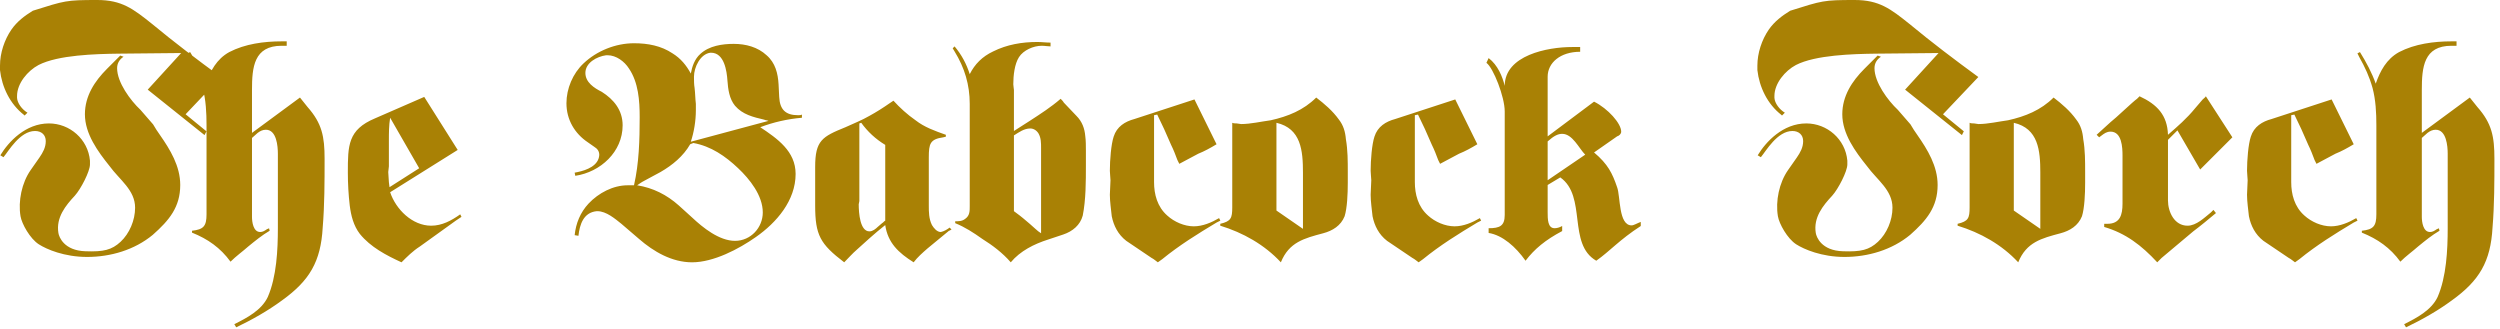
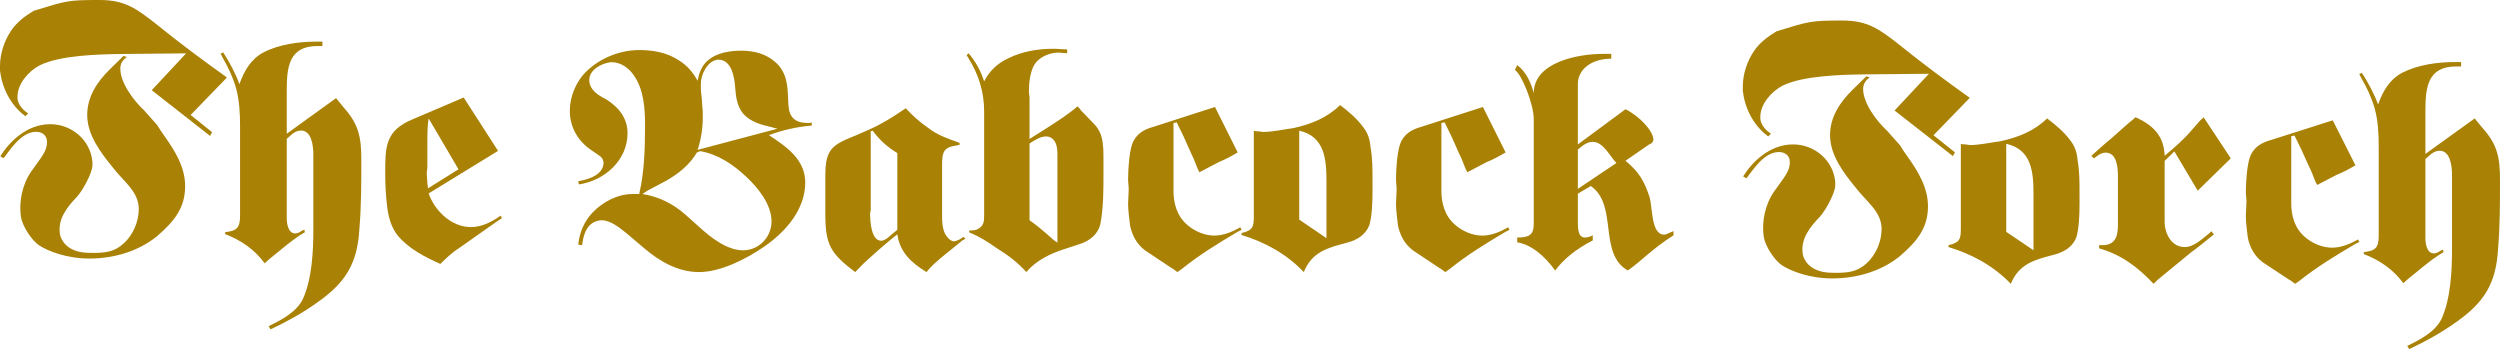
- <svg xmlns="http://www.w3.org/2000/svg" width="396" height="52" viewBox="0 0 396 52" fill="none">
-   <path d="M4.35 17.85L3.9 18.3L3.8 18.2C1.6 16.5 0.3 13.8 1.19209e-07 11.1V10.4C1.19209e-07 8.4 0.7 6.3 1.8 4.7C2.7 3.4 3.9 2.5 5.2 1.7C10.3 0.1 10.45 3.57628e-07 15.4 3.57628e-07C19.3 3.57628e-07 21.1 1.4 24.1 3.8C27.6 6.7 31.3 9.5 35 12.2L29.4 18.1L32.7 20.8L32.4 21.4L23.4 14.2L28.7 8.4L18.7 8.5C15.15 8.55 9.2 8.7 6.1 10.3C4.4 11.2 2.7 13.2 2.7 15.2V15.5C2.75 16.35 3.5 17.35 4.35 17.85ZM22.25 17.4L24.25 19.7C24.6 20.3 24.95 20.85 25.35 21.4C26.95 23.7 28.55 26.3 28.55 29.3C28.55 32.8 26.8 34.9 24.2 37.2C21.3 39.6 17.5 40.7 13.8 40.7C10.2 40.7 7.4 39.5 6.15 38.7C4.75 37.8 3.45 35.45 3.25 34.25C2.85 31.85 3.45 28.95 4.85 26.95L6.25 24.95C6.8 24.15 7.25 23.35 7.25 22.35C7.25 21.35 6.55 20.75 5.55 20.75C3.15 20.75 1.35 23.95 0.55 24.9L0.05 24.6C1.35 22.45 4.05 19.55 7.75 19.55C11.05 19.55 13.95 22.05 14.25 25.45V26.05C14.25 27.15 12.8 29.95 11.85 31C10.4 32.55 8.85 34.45 9.25 36.9C9.35 37.55 10.15 39.7 13.55 39.8C16.4 39.9 17.7 39.6 19.1 38.3C20.5 37 21.4 34.9 21.4 32.9C21.4 30.1 18.95 28.5 17.35 26.3C15.5 24 13.45 21.2 13.45 18.1C13.45 15.2 15 12.85 16.95 10.9L19.05 8.8L19.6 9H19.55C18.95 9.4 18.55 10 18.55 10.8C18.55 13.05 20.65 15.9 22.25 17.4ZM51.415 25.15C51.415 28.75 51.415 32.45 51.115 36.05C50.815 41.45 49.015 44.45 44.715 47.55C42.415 49.25 39.915 50.65 37.415 51.85L37.115 51.35C39.115 50.35 41.415 49.15 42.415 47.05C43.815 43.85 44.015 39.55 44.015 36.15V24.35C44.015 23.15 43.815 20.55 42.115 20.55C41.615 20.55 41.215 20.75 40.815 21.05L39.915 21.85V34.35C39.915 35.15 40.115 36.75 41.215 36.75C41.615 36.75 41.915 36.55 42.215 36.35C42.315 36.25 42.515 36.25 42.615 36.15L42.715 36.55C41.515 37.25 40.415 38.15 39.315 39.05C38.415 39.85 37.415 40.55 36.515 41.45C34.915 39.25 32.915 37.85 30.415 36.85V36.55C32.215 36.35 32.715 35.85 32.715 33.95V19.85C32.715 17.85 32.615 15.85 32.115 13.95C31.615 12.15 30.915 10.65 30.015 9.05L29.715 8.45L30.115 8.25C31.115 9.85 32.015 11.55 32.615 13.25C33.315 11.25 34.315 9.35 36.315 8.25C38.815 6.95 41.815 6.55 44.615 6.55H45.415V7.25H44.615C40.215 7.25 39.915 10.65 39.915 14.25V21.05L47.515 15.45L48.715 16.95C51.015 19.55 51.415 21.65 51.415 25.15ZM73.099 34.35L72.199 34.95L66.499 39.05C65.399 39.75 64.499 40.65 63.599 41.55C61.199 40.45 58.699 39.15 56.999 37.05C55.999 35.75 55.599 34.15 55.399 32.55C55.199 30.85 55.099 29.05 55.099 27.35C55.099 23.05 55.099 20.55 59.399 18.75L67.199 15.35L72.499 23.75L61.799 30.45C62.699 33.15 65.299 35.75 68.299 35.75C69.999 35.75 71.499 34.95 72.899 33.95L73.099 34.35ZM66.399 26.65L61.799 18.65C61.599 19.85 61.599 21.05 61.599 22.35V26.35C61.599 26.55 61.499 27.05 61.499 27.25C61.499 27.75 61.599 28.35 61.599 28.85L61.699 29.65L66.399 26.65ZM127.025 18.15V18.65C124.725 18.85 122.525 19.35 120.425 20.15C123.125 21.95 126.025 23.95 126.025 27.55C126.025 31.75 123.025 35.25 119.725 37.55C117.025 39.45 113.025 41.55 109.625 41.55C106.425 41.55 103.525 39.85 101.225 37.85L98.425 35.45C97.425 34.65 96.025 33.45 94.625 33.45H94.525C92.425 33.65 91.825 35.55 91.625 37.35L91.025 37.25C91.225 35.35 91.925 33.65 93.225 32.25C94.825 30.55 97.125 29.35 99.425 29.35H100.425C101.225 25.85 101.325 22.15 101.325 18.55C101.325 15.95 101.125 13.05 99.625 10.85C98.925 9.75 97.625 8.75 96.225 8.75H96.025C94.525 8.95 92.725 9.95 92.725 11.55C92.725 13.05 94.125 13.95 95.325 14.55C97.225 15.75 98.625 17.45 98.625 19.85C98.625 24.05 95.125 27.25 91.125 27.85L91.025 27.35L91.525 27.25C92.925 26.95 94.825 26.25 94.925 24.55C94.925 23.95 94.625 23.55 94.125 23.25L93.125 22.55C91.025 21.15 89.725 18.95 89.725 16.35C89.725 14.05 90.725 11.65 92.425 10.05C94.525 8.05 97.525 6.85 100.425 6.85C102.625 6.85 104.725 7.25 106.525 8.45C107.825 9.25 108.725 10.35 109.425 11.65C109.625 10.55 110.025 9.35 110.925 8.55C112.325 7.25 114.425 6.95 116.225 6.95C118.125 6.95 120.025 7.45 121.425 8.75C122.825 9.95 123.225 11.65 123.325 13.35L123.425 15.35C123.525 17.35 124.425 18.25 126.425 18.25C126.625 18.25 126.825 18.25 127.025 18.15ZM109.425 22.45L121.725 19.15C121.525 19.05 121.225 19.05 121.025 18.95C119.325 18.55 117.625 18.15 116.425 16.75C115.525 15.65 115.325 14.15 115.225 12.75C115.125 11.25 114.725 8.35 112.625 8.35H112.525C110.925 8.55 109.925 10.65 109.925 12.15C109.925 12.75 109.925 13.35 110.025 13.95C110.125 14.75 110.125 15.65 110.225 16.45V17.45C110.225 19.15 109.925 20.95 109.425 22.45ZM120.825 33.65C120.825 30.95 118.725 28.35 116.925 26.65C114.925 24.75 112.625 23.15 109.825 22.65L109.325 22.85C108.225 24.75 106.525 26.15 104.625 27.25L102.025 28.65C101.625 28.85 101.225 29.15 100.925 29.35C103.425 29.75 105.625 30.85 107.525 32.55L109.625 34.45C111.325 36.05 113.925 38.15 116.425 38.15C118.925 38.15 120.825 36.05 120.825 33.65ZM150.422 36.05L150.722 36.35C150.522 36.45 150.422 36.55 150.322 36.55L146.922 39.35C146.122 40.05 145.322 40.75 144.722 41.55C142.322 40.05 140.622 38.45 140.222 35.65C139.322 36.35 138.522 37.05 137.722 37.75L135.722 39.55C135.022 40.15 134.422 40.85 133.722 41.55C129.922 38.65 129.122 37.25 129.122 32.55V26.45C129.122 22.25 130.222 21.65 133.922 20.15C135.222 19.55 136.522 19.05 137.722 18.35C138.822 17.75 139.922 17.05 140.922 16.35L141.522 15.95C142.522 17.05 143.722 18.15 145.022 19.05C146.422 20.15 148.122 20.75 149.822 21.35V21.65L149.422 21.75C147.322 22.05 147.122 22.75 147.122 24.95V32.55C147.122 33.55 147.122 34.65 147.622 35.65C147.922 36.15 148.422 36.75 149.022 36.75C149.522 36.65 150.022 36.35 150.422 36.05ZM140.222 34.95V22.95C138.722 22.05 137.422 20.85 136.422 19.45L136.122 19.55V31.85C136.122 31.95 136.022 32.25 136.022 32.35C136.022 33.75 136.222 36.65 137.722 36.65C138.222 36.65 138.722 36.25 139.022 35.95L139.722 35.35C139.922 35.25 140.022 35.05 140.222 34.95ZM172.006 23.85V26.15C172.006 28.75 172.006 31.65 171.506 34.15C171.106 35.65 169.906 36.65 168.406 37.15L166.006 37.95C163.806 38.65 161.606 39.75 160.106 41.55C158.806 40.05 157.206 38.85 155.606 37.85C154.206 36.85 152.806 35.95 151.306 35.35V35.05C151.906 35.05 152.406 35.05 152.906 34.65C153.606 34.15 153.606 33.45 153.606 32.65V16.45C153.606 13.45 152.806 10.75 151.206 8.15L150.906 7.65L151.206 7.35C152.306 8.65 153.106 10.15 153.606 11.75C154.406 10.15 155.606 8.95 157.306 8.15C159.506 7.05 161.906 6.65 164.306 6.65C165.006 6.65 165.706 6.75 166.406 6.75V7.35C166.006 7.35 165.506 7.25 165.006 7.25C163.706 7.25 162.106 7.95 161.406 9.05C160.706 10.15 160.506 11.95 160.506 13.35C160.506 13.65 160.606 14.05 160.606 14.25V20.75L163.106 19.15C164.806 18.05 166.506 16.95 168.006 15.65C168.206 15.85 168.406 16.05 168.506 16.25L170.506 18.35C171.406 19.25 171.806 20.35 171.906 21.55C172.006 22.25 172.006 23.15 172.006 23.85ZM164.906 36.95V23.45C164.906 22.65 164.906 21.85 164.506 21.15C164.206 20.65 163.706 20.35 163.206 20.35C162.206 20.35 161.406 20.95 160.606 21.45V33.45L161.006 33.75C161.706 34.25 162.406 34.85 163.106 35.45L164.006 36.25C164.306 36.55 164.606 36.75 164.906 36.95ZM193.302 34.95L192.702 35.25C189.702 37.05 186.802 38.85 184.102 41.05L183.402 41.55C183.102 41.35 182.802 41.05 182.402 40.85L178.402 38.15C177.102 37.15 176.402 35.75 176.102 34.25C176.002 33.25 175.802 31.95 175.802 30.85C175.802 30.15 175.902 29.25 175.902 28.55C175.902 28.15 175.802 27.55 175.802 27.05C175.802 25.35 176.002 22.85 176.402 21.65C176.902 20.05 178.202 19.25 179.702 18.85L189.202 15.75L192.702 22.85C191.702 23.45 190.802 23.95 189.802 24.35C188.802 24.85 187.802 25.45 186.802 25.95L186.502 25.35C186.202 24.55 185.902 23.75 185.502 22.95L184.402 20.45L183.302 18.15L182.802 18.25V28.85C182.802 30.75 183.302 32.75 184.902 34.15C186.002 35.15 187.602 35.85 189.102 35.85C190.502 35.85 191.902 35.25 193.102 34.55L193.302 34.95ZM213.489 27.25V28.95C213.489 30.75 213.389 32.95 212.989 34.25C212.389 35.75 211.089 36.55 209.589 36.95C206.589 37.75 204.189 38.35 202.889 41.55C200.289 38.75 196.889 36.85 193.289 35.75V35.45C194.989 35.05 195.189 34.55 195.189 32.85V19.45C195.389 19.55 195.689 19.55 195.889 19.55C196.089 19.55 196.389 19.65 196.589 19.65C198.089 19.65 199.789 19.25 201.289 19.05C203.989 18.45 206.489 17.45 208.489 15.45C209.789 16.45 211.089 17.55 212.089 18.95C212.789 19.85 213.089 20.85 213.189 22.05C213.489 23.75 213.489 25.55 213.489 27.25ZM206.389 36.25V27.35C206.389 23.85 206.089 20.35 202.189 19.45V33.35L206.389 36.25ZM234.611 34.95L234.011 35.25C231.011 37.05 228.111 38.85 225.411 41.05L224.711 41.55C224.411 41.35 224.111 41.05 223.711 40.85L219.711 38.15C218.411 37.15 217.711 35.75 217.411 34.25C217.311 33.25 217.111 31.95 217.111 30.85C217.111 30.15 217.211 29.25 217.211 28.55C217.211 28.15 217.111 27.55 217.111 27.05C217.111 25.35 217.311 22.85 217.711 21.65C218.211 20.05 219.511 19.25 221.011 18.85L230.511 15.75L234.011 22.85C233.011 23.45 232.111 23.95 231.111 24.35C230.111 24.85 229.111 25.45 228.111 25.95L227.811 25.35C227.511 24.55 227.211 23.75 226.811 22.95L225.711 20.45L224.611 18.15L224.111 18.25V28.85C224.111 30.75 224.611 32.75 226.211 34.15C227.311 35.15 228.911 35.85 230.411 35.85C231.811 35.85 233.211 35.25 234.411 34.55L234.611 34.95ZM259.898 35.15V35.8C256.498 38 255.048 39.75 252.848 41.3C248.248 38.65 251.398 31.1 247.148 28.1L245.148 29.3V33.6C245.148 34.7 245.148 36.15 246.248 36.15C246.598 36.15 246.998 36.05 247.448 35.8V36.6C244.798 38 243.048 39.45 241.648 41.3C240.098 39.1 237.998 37.25 235.798 36.9V36.15C237.548 36.15 238.348 35.8 238.348 34.05V17.65C238.348 15.35 236.548 10.75 235.448 9.95L235.798 9.2C237.248 10.3 237.998 12.15 238.348 13.6C238.348 8.75 245.148 7.45 248.998 7.45H250.298V8.2C247.148 8.2 245.148 9.95 245.148 12.15V21.6L252.498 16.1C254.698 17.2 256.798 19.55 256.798 20.85C256.798 21.2 256.498 21.5 256.148 21.6L252.498 24.15C254.698 26 255.398 27.45 256.148 29.65C256.698 31.1 256.348 35.7 258.448 35.7C258.798 35.7 259.348 35.35 259.898 35.15ZM245.148 28.55L251.098 24.5C250.098 23.5 249.098 21.2 247.448 21.2C246.798 21.2 246.148 21.5 245.148 22.4V28.55ZM282.719 17.85L282.269 18.3L282.169 18.2C279.969 16.5 278.669 13.8 278.369 11.1V10.4C278.369 8.4 279.069 6.3 280.169 4.7C281.069 3.4 282.269 2.5 283.569 1.7C288.669 0.1 288.819 3.57628e-07 293.769 3.57628e-07C297.669 3.57628e-07 299.469 1.4 302.469 3.8C305.969 6.7 309.669 9.5 313.369 12.2L307.769 18.1L311.069 20.8L310.769 21.4L301.769 14.2L307.069 8.4L297.069 8.5C293.519 8.55 287.569 8.7 284.469 10.3C282.769 11.2 281.069 13.2 281.069 15.2V15.5C281.119 16.35 281.869 17.35 282.719 17.85ZM300.619 17.4L302.619 19.7C302.969 20.3 303.319 20.85 303.719 21.4C305.319 23.7 306.919 26.3 306.919 29.3C306.919 32.8 305.169 34.9 302.569 37.2C299.669 39.6 295.869 40.7 292.169 40.7C288.569 40.7 285.769 39.5 284.519 38.7C283.119 37.8 281.819 35.45 281.619 34.25C281.219 31.85 281.819 28.95 283.219 26.95L284.619 24.95C285.169 24.15 285.619 23.35 285.619 22.35C285.619 21.35 284.919 20.75 283.919 20.75C281.519 20.75 279.719 23.95 278.919 24.9L278.419 24.6C279.719 22.45 282.419 19.55 286.119 19.55C289.419 19.55 292.319 22.05 292.619 25.45V26.05C292.619 27.15 291.169 29.95 290.219 31C288.769 32.55 287.219 34.45 287.619 36.9C287.719 37.55 288.519 39.7 291.919 39.8C294.769 39.9 296.069 39.6 297.469 38.3C298.869 37 299.769 34.9 299.769 32.9C299.769 30.1 297.319 28.5 295.719 26.3C293.869 24 291.819 21.2 291.819 18.1C291.819 15.2 293.369 12.85 295.319 10.9L297.419 8.8L297.969 9H297.919C297.319 9.4 296.919 10 296.919 10.8C296.919 13.05 299.019 15.9 300.619 17.4ZM330.286 27.25V28.95C330.286 30.75 330.186 32.95 329.786 34.25C329.186 35.75 327.886 36.55 326.386 36.95C323.386 37.75 320.986 38.35 319.686 41.55C317.086 38.75 313.686 36.85 310.086 35.75V35.45C311.786 35.05 311.986 34.55 311.986 32.85V19.45C312.186 19.55 312.486 19.55 312.686 19.55C312.886 19.55 313.186 19.65 313.386 19.65C314.886 19.65 316.586 19.25 318.086 19.05C320.786 18.45 323.286 17.45 325.286 15.45C326.586 16.45 327.886 17.55 328.886 18.95C329.586 19.85 329.886 20.85 329.986 22.05C330.286 23.75 330.286 25.55 330.286 27.25ZM323.186 36.25V27.35C323.186 23.85 322.886 20.35 318.986 19.45V33.35L323.186 36.25ZM353.607 21.75L348.507 26.85L344.907 20.65L343.407 22.15V31.75C343.407 33.55 344.407 35.75 346.507 35.75C347.907 35.75 349.207 34.45 350.207 33.65L350.607 33.25L351.007 33.75C349.807 34.75 348.607 35.75 347.407 36.65L342.407 40.85L341.707 41.55C339.207 38.85 336.707 36.95 333.307 35.95V35.45H333.807C335.807 35.45 336.207 34.05 336.207 32.25V24.65C336.207 23.35 336.107 20.85 334.307 20.85C333.707 20.85 333.307 21.15 332.907 21.45C332.807 21.55 332.607 21.65 332.507 21.75L332.107 21.35L334.307 19.35C335.107 18.75 337.907 16.05 338.507 15.65L338.907 15.25C341.707 16.55 343.307 18.25 343.407 21.35C344.907 20.05 346.407 18.75 347.707 17.15L348.907 15.75C349.107 15.55 349.307 15.45 349.407 15.25L353.607 21.75ZM373.429 34.95L372.829 35.25C369.829 37.05 366.929 38.85 364.229 41.05L363.529 41.55C363.229 41.35 362.929 41.05 362.529 40.85L358.529 38.15C357.229 37.15 356.529 35.75 356.229 34.25C356.129 33.25 355.929 31.95 355.929 30.85C355.929 30.15 356.029 29.25 356.029 28.55C356.029 28.15 355.929 27.55 355.929 27.05C355.929 25.35 356.129 22.85 356.529 21.65C357.029 20.05 358.329 19.25 359.829 18.85L369.329 15.75L372.829 22.85C371.829 23.45 370.929 23.95 369.929 24.35C368.929 24.85 367.929 25.45 366.929 25.95L366.629 25.35C366.329 24.55 366.029 23.75 365.629 22.95L364.529 20.45L363.429 18.15L362.929 18.25V28.85C362.929 30.75 363.429 32.75 365.029 34.15C366.129 35.15 367.729 35.85 369.229 35.85C370.629 35.85 372.029 35.25 373.229 34.55L373.429 34.95ZM395.116 25.15C395.116 28.75 395.116 32.45 394.816 36.05C394.516 41.45 392.716 44.45 388.416 47.55C386.116 49.25 383.616 50.65 381.116 51.85L380.816 51.35C382.816 50.35 385.116 49.15 386.116 47.05C387.516 43.85 387.716 39.55 387.716 36.15V24.35C387.716 23.15 387.516 20.55 385.816 20.55C385.316 20.55 384.916 20.75 384.516 21.05L383.616 21.85V34.35C383.616 35.15 383.816 36.75 384.916 36.75C385.316 36.75 385.616 36.55 385.916 36.35C386.016 36.25 386.216 36.25 386.316 36.15L386.416 36.55C385.216 37.25 384.116 38.15 383.016 39.05C382.116 39.85 381.116 40.55 380.216 41.45C378.616 39.25 376.616 37.85 374.116 36.85V36.55C375.916 36.35 376.416 35.85 376.416 33.95V19.85C376.416 17.85 376.316 15.85 375.816 13.95C375.316 12.15 374.616 10.65 373.716 9.05L373.416 8.45L373.816 8.25C374.816 9.85 375.716 11.55 376.316 13.25C377.016 11.25 378.016 9.35 380.016 8.25C382.516 6.95 385.516 6.55 388.316 6.55H389.116V7.25H388.316C383.916 7.25 383.616 10.65 383.616 14.25V21.05L391.216 15.45L392.416 16.95C394.716 19.55 395.116 21.65 395.116 25.15Z" fill="#A98105" />
+ <svg xmlns="http://www.w3.org/2000/svg" width="974" height="136" viewBox="0 0 974 136" fill="none">
+   <path d="M316.251 47.668V48.914C310.439 49.413 304.88 50.659 299.574 52.653C306.396 57.14 313.724 62.126 313.724 71.1C313.724 81.57 306.144 90.295 297.805 96.029C290.983 100.765 280.875 106 272.284 106C264.198 106 256.87 101.762 251.059 96.776L243.983 90.794C241.457 88.799 237.919 85.808 234.381 85.808H234.129C228.822 86.307 227.306 91.043 226.801 95.53L225.285 95.281C225.79 90.544 227.559 86.307 230.844 82.817C234.887 78.579 240.699 75.587 246.51 75.587H249.037C251.059 66.862 251.311 57.639 251.311 48.665C251.311 42.183 250.806 34.954 247.016 29.47C245.247 26.728 241.962 24.235 238.424 24.235H237.919C234.129 24.733 229.581 27.226 229.581 31.215C229.581 34.954 233.118 37.198 236.15 38.693C240.951 41.685 244.489 45.923 244.489 51.906C244.489 62.375 235.645 70.352 225.538 71.848L225.285 70.602L226.548 70.352C230.086 69.605 234.887 67.86 235.14 63.622C235.14 62.126 234.381 61.129 233.118 60.381L230.591 58.636C225.285 55.146 222 49.662 222 43.181C222 37.447 224.527 31.464 228.822 27.476C234.129 22.49 241.709 19.499 249.037 19.499C254.596 19.499 259.903 20.496 264.451 23.487C267.736 25.481 270.01 28.224 271.779 31.464C272.284 28.722 273.295 25.731 275.569 23.736C279.106 20.496 284.413 19.748 288.961 19.748C293.762 19.748 298.563 20.994 302.101 24.235C305.638 27.226 306.649 31.464 306.902 35.702L307.154 40.688C307.407 45.673 309.681 47.917 314.735 47.917C315.24 47.917 315.746 47.917 316.251 47.668ZM271.779 58.387L302.859 50.16C302.353 49.911 301.595 49.911 301.09 49.662C296.794 48.665 292.499 47.668 289.467 44.178C287.192 41.435 286.687 37.696 286.434 34.206C286.182 30.467 285.171 23.238 279.865 23.238H279.612C275.569 23.736 273.042 28.971 273.042 32.711C273.042 34.206 273.042 35.702 273.295 37.198C273.547 39.192 273.547 41.435 273.8 43.43V45.923C273.8 50.16 273.042 54.648 271.779 58.387ZM300.585 86.307C300.585 79.576 295.278 73.095 290.73 68.857C285.676 64.12 279.865 60.132 272.789 58.885L271.526 59.384C268.746 64.12 264.451 67.61 259.65 70.352L253.08 73.842C252.069 74.341 251.059 75.089 250.301 75.587C256.618 76.585 262.177 79.327 266.978 83.564L272.284 88.301C276.58 92.289 283.149 97.524 289.467 97.524C295.784 97.524 300.585 92.289 300.585 86.307ZM375.373 92.289L376.131 93.037C375.626 93.287 375.373 93.536 375.12 93.536L366.529 100.516C364.508 102.261 362.486 104.006 360.97 106C354.906 102.261 350.61 98.272 349.599 91.292C347.325 93.037 345.304 94.782 343.282 96.527L338.229 101.014C336.46 102.51 334.944 104.255 333.175 106C323.573 98.771 321.551 95.281 321.551 83.564V68.358C321.551 57.888 324.331 56.393 333.68 52.653C336.965 51.158 340.25 49.911 343.282 48.166C346.062 46.67 348.841 44.925 351.368 43.181L352.884 42.183C355.411 44.925 358.443 47.668 361.728 49.911C365.266 52.653 369.561 54.149 373.857 55.645V56.393L372.846 56.642C367.54 57.39 367.034 59.135 367.034 64.619V83.564C367.034 86.057 367.034 88.799 368.298 91.292C369.056 92.539 370.319 94.034 371.835 94.034C373.099 93.785 374.362 93.037 375.373 92.289ZM349.599 89.547V59.633C345.809 57.39 342.524 54.398 339.997 50.908L339.239 51.158V81.82C339.239 82.069 338.987 82.817 338.987 83.066C338.987 86.556 339.492 93.785 343.282 93.785C344.546 93.785 345.809 92.788 346.567 92.04L348.336 90.544C348.841 90.295 349.094 89.797 349.599 89.547ZM429.912 61.877V67.61C429.912 74.092 429.912 81.321 428.649 87.553C427.638 91.292 424.606 93.785 420.816 95.031L414.751 97.026C409.192 98.771 403.633 101.513 399.843 106C396.558 102.261 392.515 99.269 388.472 96.776C384.935 94.284 381.397 92.04 377.607 90.544V89.797C379.123 89.797 380.386 89.797 381.65 88.799C383.418 87.553 383.418 85.808 383.418 83.814V43.43C383.418 35.951 381.397 29.221 377.354 22.739L376.596 21.493L377.354 20.745C380.134 23.986 382.155 27.725 383.418 31.713C385.44 27.725 388.472 24.733 392.768 22.739C398.327 19.997 404.391 19 410.456 19C412.224 19 413.993 19.249 415.762 19.249V20.745C414.751 20.745 413.488 20.496 412.224 20.496C408.939 20.496 404.897 22.241 403.128 24.983C401.359 27.725 400.854 32.212 400.854 35.702C400.854 36.45 401.106 37.447 401.106 37.946V54.149L407.423 50.16C411.719 47.418 416.015 44.676 419.805 41.435C420.31 41.934 420.816 42.433 421.068 42.931L426.122 48.166C428.396 50.41 429.407 53.152 429.66 56.143C429.912 57.888 429.912 60.132 429.912 61.877ZM411.972 94.533V60.88C411.972 58.885 411.972 56.891 410.961 55.146C410.203 53.9 408.94 53.152 407.676 53.152C405.149 53.152 403.128 54.648 401.106 55.894V85.808L402.117 86.556C403.886 87.802 405.655 89.298 407.423 90.794L409.698 92.788C410.456 93.536 411.214 94.034 411.972 94.533ZM483.723 89.547L482.207 90.295C474.627 94.782 467.299 99.269 460.476 104.754L458.708 106C457.95 105.501 457.192 104.754 456.181 104.255L446.073 97.524C442.789 95.031 441.02 91.542 440.262 87.802C440.009 85.309 439.504 82.069 439.504 79.327C439.504 77.582 439.756 75.338 439.756 73.593C439.756 72.596 439.504 71.1 439.504 69.854C439.504 65.616 440.009 59.384 441.02 56.393C442.283 52.404 445.568 50.41 449.358 49.413L473.363 41.685L482.207 59.384C479.68 60.88 477.406 62.126 474.879 63.123C472.353 64.37 469.826 65.865 467.299 67.112L466.541 65.616C465.783 63.622 465.025 61.627 464.014 59.633L461.234 53.401L458.455 47.668L457.192 47.917V74.341C457.192 79.077 458.455 84.063 462.498 87.553C465.277 90.046 469.32 91.791 473.111 91.791C476.648 91.791 480.186 90.295 483.218 88.55L483.723 89.547ZM534.732 70.352V74.59C534.732 79.077 534.479 84.562 533.468 87.802C531.952 91.542 528.667 93.536 524.877 94.533C517.297 96.527 511.232 98.023 507.947 106C501.377 99.02 492.786 94.284 483.69 91.542V90.794C487.985 89.797 488.491 88.55 488.491 84.312V50.908C488.996 51.158 489.754 51.158 490.259 51.158C490.765 51.158 491.523 51.407 492.028 51.407C495.818 51.407 500.114 50.41 503.904 49.911C510.727 48.416 517.044 45.923 522.098 40.937C525.382 43.43 528.667 46.172 531.194 49.662C532.963 51.905 533.721 54.398 533.974 57.39C534.732 61.627 534.732 66.115 534.732 70.352ZM516.791 92.788V70.602C516.791 61.877 516.033 53.152 506.178 50.908V85.559L516.791 92.788ZM588.103 89.547L586.587 90.295C579.006 94.782 571.678 99.269 564.856 104.754L563.087 106C562.329 105.501 561.571 104.754 560.56 104.255L550.453 97.524C547.168 95.031 545.399 91.542 544.641 87.802C544.388 85.309 543.883 82.069 543.883 79.327C543.883 77.582 544.136 75.338 544.136 73.593C544.136 72.596 543.883 71.1 543.883 69.854C543.883 65.616 544.388 59.384 545.399 56.393C546.663 52.404 549.947 50.41 553.738 49.413L577.743 41.685L586.587 59.384C584.06 60.88 581.786 62.126 579.259 63.123C576.732 64.37 574.205 65.865 571.678 67.112L570.92 65.616C570.162 63.622 569.404 61.627 568.393 59.633L565.614 53.401L562.834 47.668L561.571 47.917V74.341C561.571 79.077 562.834 84.063 566.877 87.553C569.657 90.046 573.7 91.791 577.49 91.791C581.028 91.791 584.565 90.295 587.597 88.55L588.103 89.547ZM652 90.046V91.666C643.409 97.15 639.745 101.513 634.186 105.377C622.562 98.771 630.522 79.95 619.783 72.471L614.729 75.463V86.182C614.729 88.924 614.729 92.539 617.509 92.539C618.393 92.539 619.404 92.289 620.541 91.666V93.66C613.845 97.15 609.423 100.765 605.885 105.377C601.969 99.893 596.662 95.281 591.103 94.408V92.539C595.525 92.539 597.547 91.666 597.547 87.304V46.421C597.547 40.688 592.998 29.221 590.219 27.226L591.103 25.357C594.767 28.099 596.662 32.711 597.547 36.325C597.547 24.235 614.729 20.994 624.458 20.994H627.742V22.864C619.783 22.864 614.729 27.226 614.729 32.711V56.268L633.301 42.557C638.86 45.299 644.167 51.158 644.167 54.398C644.167 55.271 643.409 56.019 642.524 56.268L633.301 62.625C638.86 67.236 640.629 70.851 642.524 76.335C643.914 79.95 643.03 91.417 648.336 91.417C649.221 91.417 650.61 90.544 652 90.046ZM614.729 73.593L629.764 63.497C627.237 61.004 624.71 55.271 620.541 55.271C618.898 55.271 617.256 56.019 614.729 58.262V73.593Z" fill="#A98105" />
+   <path d="M689.992 52.066L688.855 53.176L688.602 52.93C683.043 48.733 679.758 42.068 679 35.402V33.674C679 28.737 680.769 23.552 683.548 19.603C685.822 16.393 688.855 14.172 692.14 12.197C705.026 8.247 705.405 8 717.913 8C727.768 8 732.316 11.456 739.897 17.381C748.741 24.54 758.09 31.452 767.439 38.118L753.289 52.683L761.628 59.348L760.87 60.829L738.128 43.055L751.52 28.737L726.252 28.984C717.282 29.107 702.247 29.477 694.414 33.427C690.118 35.649 685.822 40.586 685.822 45.524V46.264C685.949 48.363 687.844 50.831 689.992 52.066ZM735.222 50.955L740.276 56.633C741.16 58.114 742.045 59.471 743.055 60.829C747.098 66.507 751.141 72.926 751.141 80.332C751.141 88.972 746.719 94.156 740.15 99.834C732.822 105.759 723.22 108.474 713.87 108.474C704.774 108.474 697.699 105.512 694.54 103.537C691.002 101.315 687.718 95.514 687.212 92.552C686.201 86.627 687.718 79.468 691.255 74.53L694.793 69.593C696.183 67.618 697.32 65.643 697.32 63.175C697.32 60.706 695.551 59.225 693.024 59.225C686.96 59.225 682.411 67.124 680.39 69.47L679.126 68.729C682.411 63.421 689.234 56.262 698.583 56.262C706.922 56.262 714.249 62.434 715.007 70.827V72.309C715.007 75.024 711.344 81.936 708.943 84.528C705.279 88.355 701.363 93.045 702.373 99.094C702.626 100.698 704.647 106.006 713.239 106.253C720.44 106.5 723.725 105.759 727.263 102.55C730.8 99.34 733.074 94.156 733.074 89.219C733.074 82.307 726.884 78.357 722.841 72.926C718.166 67.248 712.986 60.336 712.986 52.683C712.986 45.524 716.903 39.722 721.83 34.908L727.136 29.724L728.526 30.218H728.4C726.884 31.205 725.873 32.687 725.873 34.661C725.873 40.216 731.179 47.252 735.222 50.955ZM810.185 75.271V79.468C810.185 83.911 809.933 89.342 808.922 92.552C807.406 96.255 804.121 98.23 800.331 99.217C792.75 101.192 786.686 102.673 783.401 110.573C776.831 103.661 768.24 98.97 759.143 96.255V95.514C763.439 94.526 763.944 93.292 763.944 89.096V56.015C764.45 56.262 765.208 56.262 765.713 56.262C766.218 56.262 766.977 56.509 767.482 56.509C771.272 56.509 775.568 55.522 779.358 55.028C786.181 53.547 792.498 51.078 797.551 46.141C800.836 48.609 804.121 51.325 806.648 54.781C808.417 57.003 809.175 59.472 809.427 62.434C810.185 66.631 810.185 71.074 810.185 75.271ZM792.245 97.489V75.518C792.245 66.877 791.487 58.237 781.632 56.015V90.33L792.245 97.489ZM869.115 61.693L856.228 74.284L847.132 58.978L843.341 62.681V86.38C843.341 90.823 845.868 96.255 851.175 96.255C854.712 96.255 857.997 93.045 860.524 91.07L861.535 90.083L862.545 91.317C859.513 93.786 856.481 96.255 853.449 98.476L840.815 108.845L839.046 110.573C832.729 103.907 826.412 99.217 817.82 96.748V95.514H819.084C824.137 95.514 825.148 92.058 825.148 87.614V68.853C825.148 65.643 824.895 59.472 820.347 59.472C818.831 59.472 817.82 60.212 816.809 60.953C816.557 61.2 816.051 61.447 815.799 61.693L814.788 60.706L820.347 55.769C822.369 54.287 829.444 47.622 830.96 46.635L831.971 45.647C839.046 48.856 843.089 53.053 843.341 60.706C847.132 57.497 850.922 54.287 854.207 50.337L857.239 46.881C857.744 46.388 858.25 46.141 858.502 45.647L869.115 61.693ZM919.201 94.28L917.685 95.02C910.105 99.464 902.777 103.907 895.954 109.338L894.186 110.573C893.428 110.079 892.67 109.338 891.659 108.845L881.551 102.179C878.267 99.711 876.498 96.255 875.74 92.552C875.487 90.083 874.982 86.874 874.982 84.158C874.982 82.43 875.234 80.208 875.234 78.48C875.234 77.493 874.982 76.012 874.982 74.777C874.982 70.581 875.487 64.409 876.498 61.447C877.761 57.497 881.046 55.522 884.836 54.534L908.841 46.881L917.685 64.409C915.158 65.89 912.884 67.124 910.357 68.112C907.831 69.346 905.304 70.827 902.777 72.062L902.019 70.581C901.261 68.606 900.503 66.631 899.492 64.656L896.712 58.484L893.933 52.806L892.669 53.053V79.221C892.669 83.911 893.933 88.849 897.976 92.305C900.755 94.773 904.798 96.501 908.589 96.501C912.126 96.501 915.664 95.02 918.696 93.292L919.201 94.28ZM974 70.087C974 78.974 974 88.108 973.242 96.995C972.484 110.326 967.936 117.732 957.07 125.385C951.258 129.581 944.941 133.038 938.624 136L937.866 134.766C942.92 132.297 948.732 129.335 951.258 124.15C954.796 116.251 955.301 105.635 955.301 97.242V68.112C955.301 65.15 954.796 58.731 950.5 58.731C949.237 58.731 948.226 59.225 947.216 59.965L944.941 61.94V92.799C944.941 94.773 945.447 98.723 948.226 98.723C949.237 98.723 949.995 98.23 950.753 97.736C951.006 97.489 951.511 97.489 951.764 97.242L952.017 98.23C948.984 99.958 946.205 102.179 943.425 104.401C941.151 106.376 938.624 108.104 936.35 110.326C932.307 104.895 927.253 101.439 920.936 98.97V98.23C925.485 97.736 926.748 96.501 926.748 91.811V57.003C926.748 52.066 926.495 47.128 925.232 42.438C923.969 37.994 922.2 34.291 919.926 30.341L919.168 28.86L920.178 28.366C922.705 32.316 924.979 36.513 926.495 40.71C928.264 35.772 930.791 31.082 935.845 28.366C942.162 25.157 949.742 24.17 956.818 24.17H958.839V25.898H956.818C945.699 25.898 944.941 34.291 944.941 43.178V59.965L964.145 46.141L967.178 49.844C972.989 56.262 974 61.447 974 70.087Z" fill="#A98105" />
+   <path d="M10.99 44.174L9.853 45.288L9.6 45.041C4.042 40.834 0.758 34.152 0 27.47V25.738C0 20.788 1.768 15.591 4.548 11.631C6.821 8.414 9.853 6.187 13.137 4.207C26.022 0.247 26.401 0 38.907 0C48.76 0 53.307 3.465 60.886 9.404C69.728 16.581 79.076 23.51 88.424 30.192L74.276 44.793L82.613 51.475L81.855 52.96L59.118 35.142L72.508 20.788L47.244 21.035C38.275 21.159 23.243 21.53 15.411 25.49C11.116 27.717 6.821 32.667 6.821 37.616V38.359C6.948 40.462 8.842 42.937 10.99 44.174ZM56.212 43.061L61.265 48.753C62.149 50.238 63.034 51.599 64.044 52.96C68.086 58.652 72.129 65.086 72.129 72.51C72.129 81.172 67.707 86.369 61.139 92.061C53.812 98 44.212 100.723 34.864 100.723C25.769 100.723 18.695 97.753 15.537 95.773C12 93.546 8.716 87.73 8.211 84.76C7.2 78.821 8.716 71.644 12.253 66.695L15.79 61.745C17.18 59.765 18.316 57.786 18.316 55.311C18.316 52.836 16.548 51.351 14.021 51.351C7.958 51.351 3.411 59.27 1.39 61.621L0.126 60.879C3.411 55.558 10.232 48.382 19.58 48.382C27.917 48.382 35.243 54.568 36.001 62.983V64.467C36.001 67.19 32.338 74.119 29.938 76.718C26.274 80.553 22.359 85.255 23.369 91.319C23.622 92.927 25.643 98.248 34.233 98.495C41.433 98.743 44.717 98 48.254 94.783C51.791 91.566 54.065 86.369 54.065 81.419C54.065 74.49 47.875 70.531 43.833 65.086C39.159 59.394 33.98 52.465 33.98 44.793C33.98 37.616 37.896 31.801 42.822 26.975L48.128 21.778L49.517 22.273H49.391C47.875 23.263 46.865 24.748 46.865 26.727C46.865 32.296 52.17 39.349 56.212 43.061Z" fill="#A98105" />
+   <path d="M140.774 62.24C140.774 71.149 140.774 80.306 140.016 89.215C139.258 102.579 134.711 110.003 123.847 117.675C118.036 121.882 111.72 125.346 105.404 128.316L104.647 127.079C109.699 124.604 115.51 121.634 118.036 116.437C121.573 108.518 122.079 97.877 122.079 89.462V60.26C122.079 57.291 121.573 50.856 117.279 50.856C116.015 50.856 115.005 51.351 113.994 52.094L111.72 54.073V85.008C111.72 86.988 112.226 90.947 115.005 90.947C116.015 90.947 116.773 90.452 117.531 89.957C117.784 89.71 118.289 89.71 118.542 89.462L118.794 90.452C115.763 92.185 112.984 94.412 110.205 96.639C107.931 98.619 105.404 100.351 103.131 102.579C99.088 97.134 94.036 93.669 87.72 91.195V90.452C92.267 89.957 93.53 88.72 93.53 84.018V49.124C93.53 44.174 93.278 39.225 92.014 34.523C90.751 30.068 88.983 26.356 86.709 22.396L85.951 20.912L86.962 20.417C89.488 24.376 91.762 28.583 93.278 32.791C95.046 27.841 97.573 23.139 102.625 20.417C108.941 17.2 116.521 16.21 123.594 16.21H125.616V17.942H123.594C112.478 17.942 111.72 26.356 111.72 35.265V52.094L130.921 38.235L133.953 41.947C139.763 48.381 140.774 53.578 140.774 62.24ZM195.557 85.008L193.283 86.493L178.883 96.639C176.104 98.372 173.83 100.599 171.556 102.826C165.493 100.104 159.177 96.887 154.882 91.69C152.355 88.472 151.345 84.513 150.84 80.553C150.334 76.346 150.082 71.892 150.082 67.685C150.082 57.043 150.082 50.856 160.945 46.402L180.651 37.987L194.041 58.775L167.009 75.356C169.282 82.038 175.851 88.472 183.43 88.472C187.725 88.472 191.515 86.493 195.052 84.018L195.557 85.008ZM178.63 65.952L167.009 46.154C166.503 49.124 166.503 52.094 166.503 55.311V65.21C166.503 65.705 166.251 66.942 166.251 67.437C166.251 68.674 166.503 70.159 166.503 71.397L166.756 73.376L178.63 65.952Z" fill="#A98105" />
</svg>
